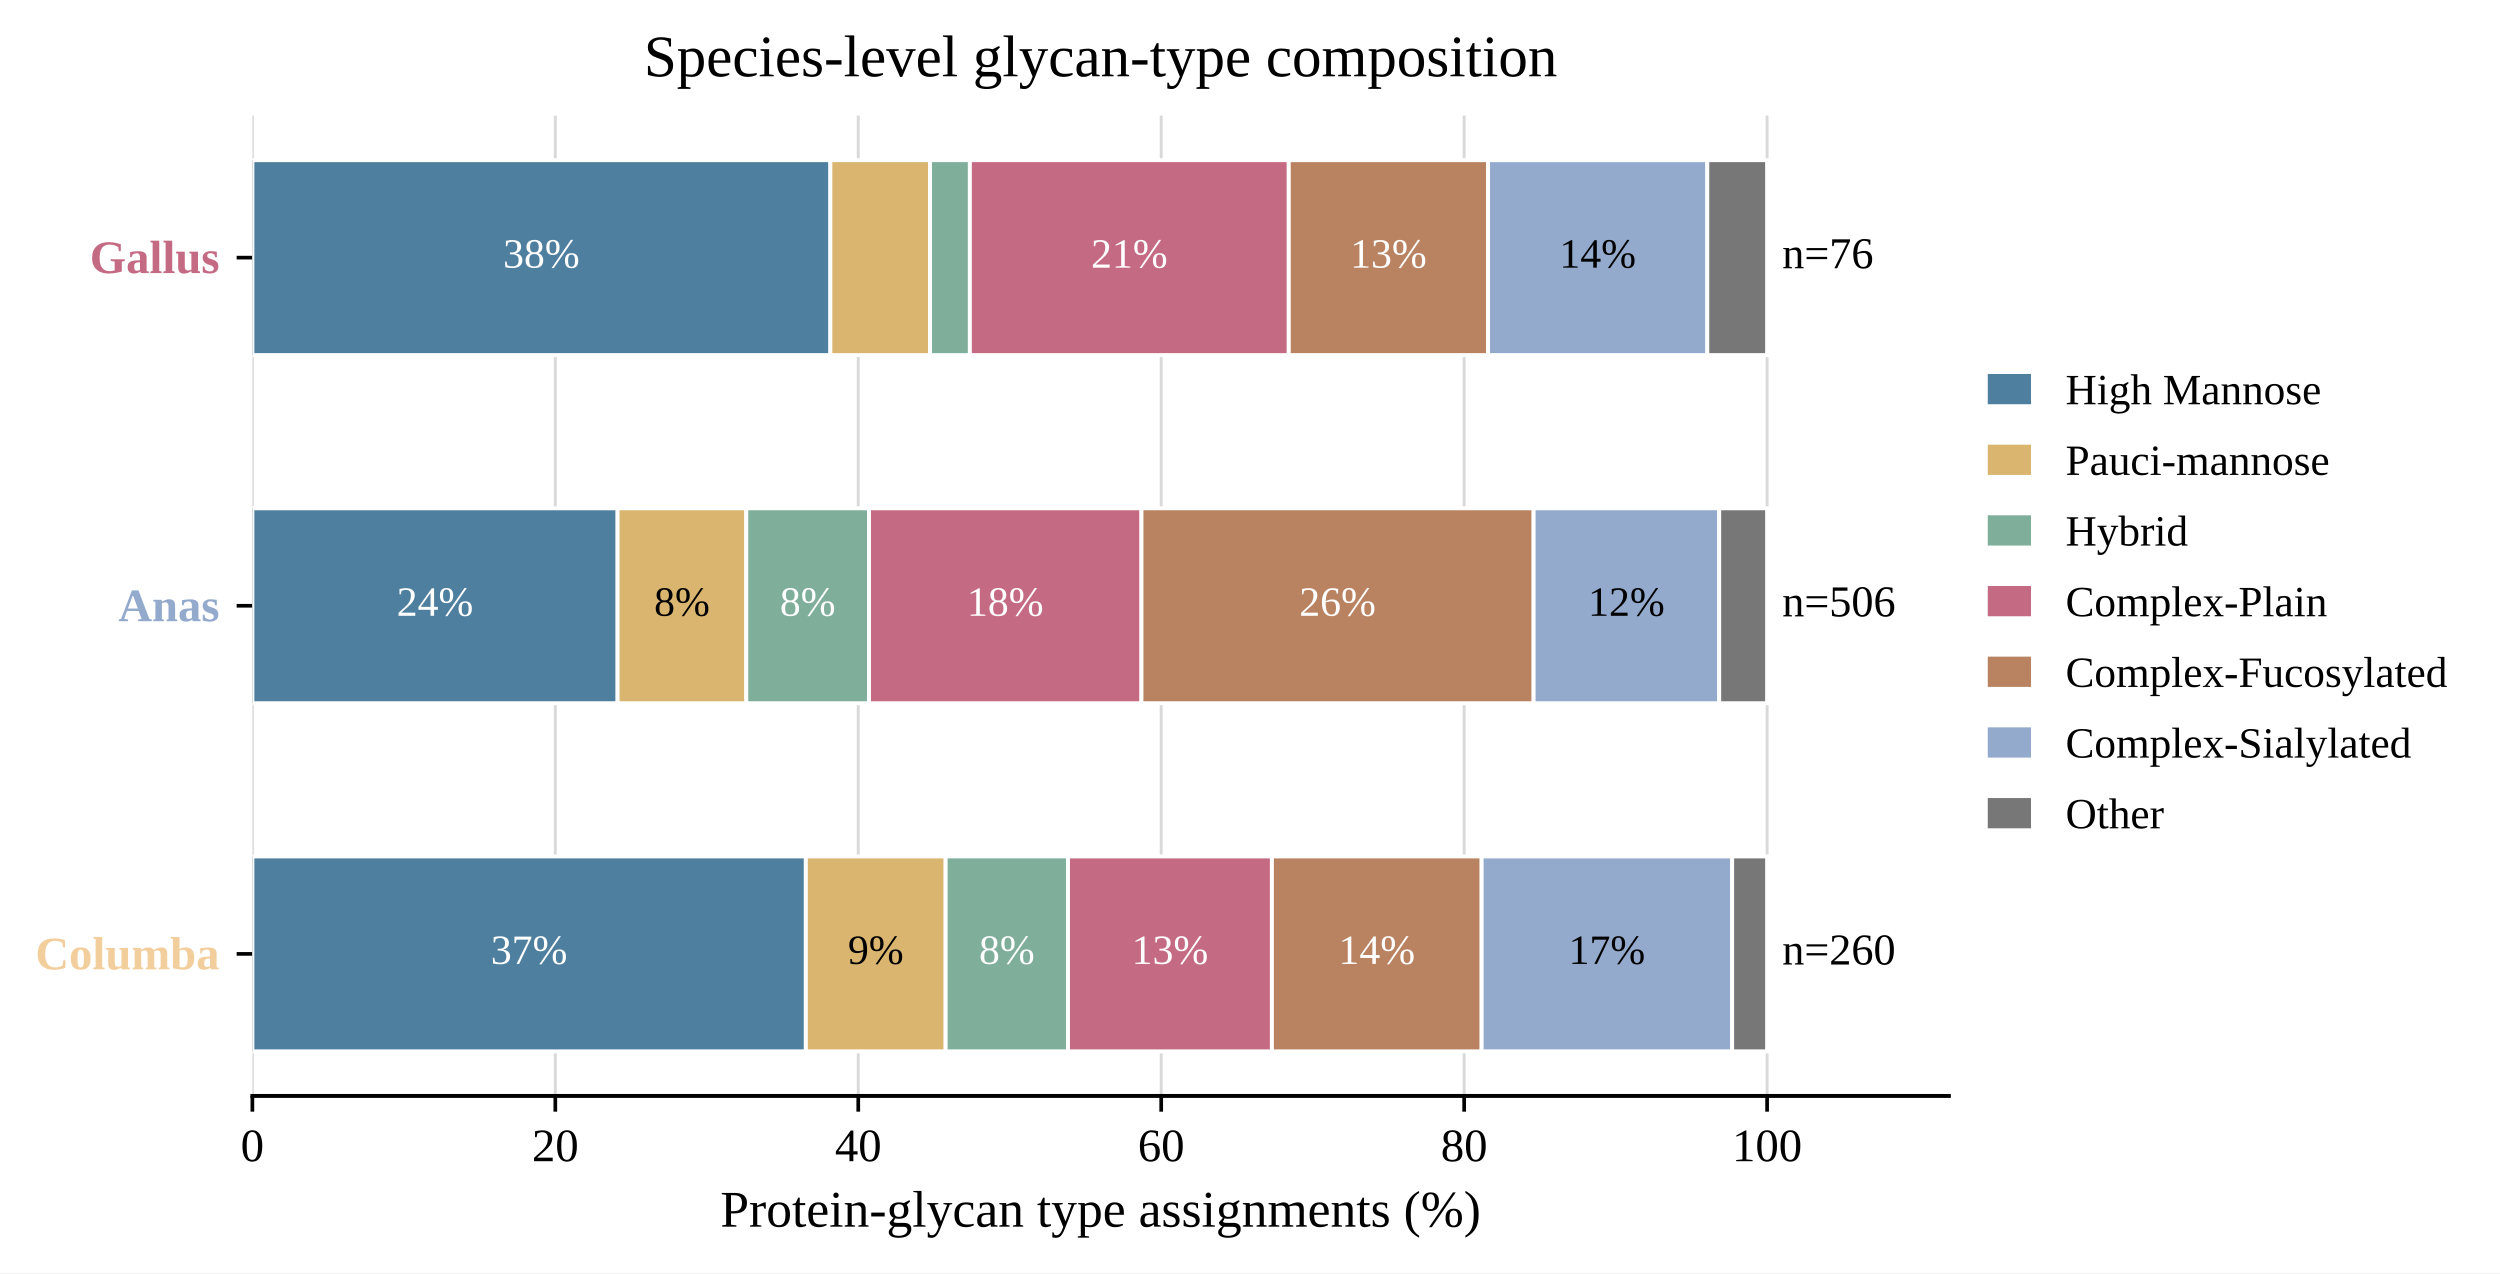
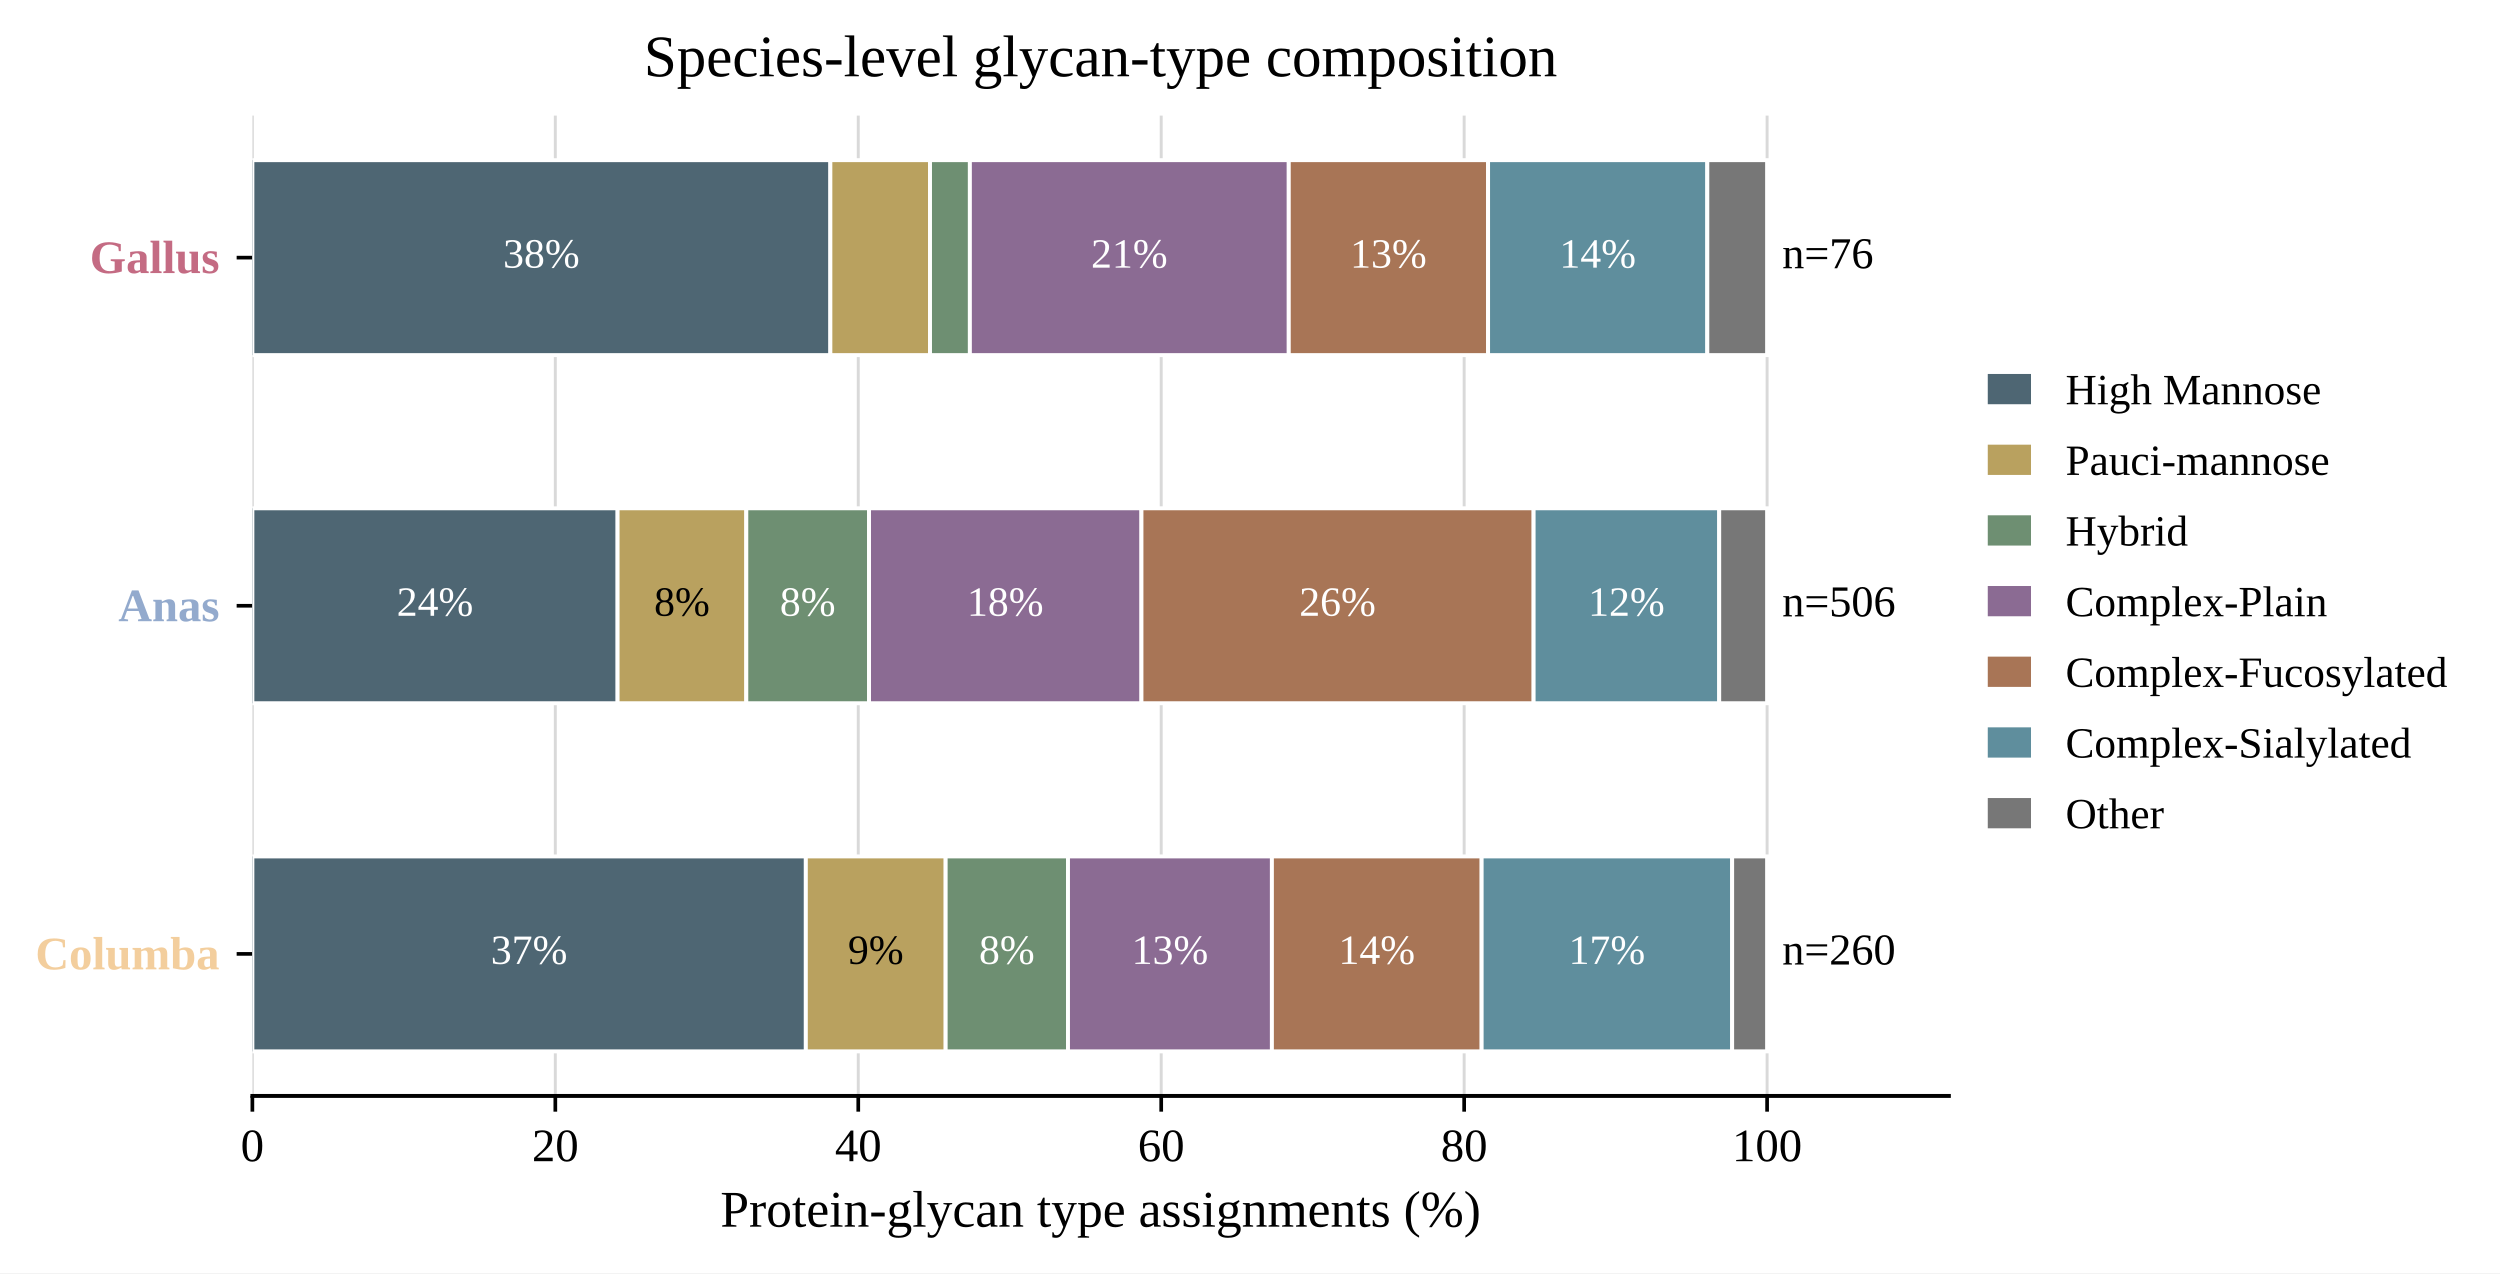
<svg xmlns="http://www.w3.org/2000/svg" xmlns:xlink="http://www.w3.org/1999/xlink" width="508.966pt" height="259.202pt" viewBox="0 0 508.966 259.202" version="1.1">
  <defs>
    <style type="text/css">*{stroke-linejoin: round; stroke-linecap: butt}</style>
  </defs>
  <g id="figure_1">
    <g id="patch_1">
      <path d="M -0 259.202  L 508.966 259.202  L 508.966 0  L -0 0  z " style="fill: #ffffff" />
    </g>
    <g id="axes_1">
      <g id="patch_2">
        <path d="M 51.379 223.117  L 396.763 223.117  L 396.763 23.532  L 51.379 23.532  z " style="fill: #ffffff" />
      </g>
      <g id="matplotlib.axis_1">
        <g id="xtick_1">
          <g id="line2d_1">
-             <path d="M 51.379 223.117  L 51.379 23.532  " clip-path="url(#p0dc5c8c6b2)" style="fill: none; stroke: #d9d9d9; stroke-width: 0.6; stroke-linecap: square" />
+             <path d="M 51.379 223.117  L 51.379 23.532  " clip-path="url(#p684a87a6aa)" style="fill: none; stroke: #d9d9d9; stroke-width: 0.6; stroke-linecap: square" />
          </g>
          <g id="line2d_2">
            <defs>
-               <path id="mfbda16a55e" d="M 0 0  L 0 3.2  " style="stroke: #000000; stroke-width: 0.75" />
+               <path id="m131aaa35c6" d="M 0 0  L 0 3.2  " style="stroke: #000000; stroke-width: 0.75" />
            </defs>
            <g>
-               <use xlink:href="#mfbda16a55e" x="51.379" y="223.117" style="stroke: #000000; stroke-width: 0.75" />
+               <use xlink:href="#m131aaa35c6" x="51.379" y="223.117" style="stroke: #000000; stroke-width: 0.75" />
            </g>
          </g>
          <g id="text_1">
            <text style="font-size: 9.5px; font-family: 'Times New Roman'; text-anchor: middle" x="51.379" y="236.413" transform="rotate(-0 51.37898 236.4131)">0</text>
          </g>
        </g>
        <g id="xtick_2">
          <g id="line2d_3">
-             <path d="M 113.055 223.117  L 113.055 23.532  " clip-path="url(#p0dc5c8c6b2)" style="fill: none; stroke: #d9d9d9; stroke-width: 0.6; stroke-linecap: square" />
+             <path d="M 113.055 223.117  L 113.055 23.532  " clip-path="url(#p684a87a6aa)" style="fill: none; stroke: #d9d9d9; stroke-width: 0.6; stroke-linecap: square" />
          </g>
          <g id="line2d_4">
            <g>
-               <use xlink:href="#mfbda16a55e" x="113.055" y="223.117" style="stroke: #000000; stroke-width: 0.75" />
+               <use xlink:href="#m131aaa35c6" x="113.055" y="223.117" style="stroke: #000000; stroke-width: 0.75" />
            </g>
          </g>
          <g id="text_2">
            <text style="font-size: 9.5px; font-family: 'Times New Roman'; text-anchor: middle" x="113.055" y="236.413" transform="rotate(-0 113.0547 236.4131)">20</text>
          </g>
        </g>
        <g id="xtick_3">
          <g id="line2d_5">
-             <path d="M 174.73 223.117  L 174.73 23.532  " clip-path="url(#p0dc5c8c6b2)" style="fill: none; stroke: #d9d9d9; stroke-width: 0.6; stroke-linecap: square" />
+             <path d="M 174.73 223.117  L 174.73 23.532  " clip-path="url(#p684a87a6aa)" style="fill: none; stroke: #d9d9d9; stroke-width: 0.6; stroke-linecap: square" />
          </g>
          <g id="line2d_6">
            <g>
-               <use xlink:href="#mfbda16a55e" x="174.73" y="223.117" style="stroke: #000000; stroke-width: 0.75" />
+               <use xlink:href="#m131aaa35c6" x="174.73" y="223.117" style="stroke: #000000; stroke-width: 0.75" />
            </g>
          </g>
          <g id="text_3">
            <text style="font-size: 9.5px; font-family: 'Times New Roman'; text-anchor: middle" x="174.73" y="236.413" transform="rotate(-0 174.7304 236.4131)">40</text>
          </g>
        </g>
        <g id="xtick_4">
          <g id="line2d_7">
-             <path d="M 236.406 223.117  L 236.406 23.532  " clip-path="url(#p0dc5c8c6b2)" style="fill: none; stroke: #d9d9d9; stroke-width: 0.6; stroke-linecap: square" />
+             <path d="M 236.406 223.117  L 236.406 23.532  " clip-path="url(#p684a87a6aa)" style="fill: none; stroke: #d9d9d9; stroke-width: 0.6; stroke-linecap: square" />
          </g>
          <g id="line2d_8">
            <g>
-               <use xlink:href="#mfbda16a55e" x="236.406" y="223.117" style="stroke: #000000; stroke-width: 0.75" />
+               <use xlink:href="#m131aaa35c6" x="236.406" y="223.117" style="stroke: #000000; stroke-width: 0.75" />
            </g>
          </g>
          <g id="text_4">
            <text style="font-size: 9.5px; font-family: 'Times New Roman'; text-anchor: middle" x="236.406" y="236.413" transform="rotate(-0 236.4061 236.4131)">60</text>
          </g>
        </g>
        <g id="xtick_5">
          <g id="line2d_9">
-             <path d="M 298.082 223.117  L 298.082 23.532  " clip-path="url(#p0dc5c8c6b2)" style="fill: none; stroke: #d9d9d9; stroke-width: 0.6; stroke-linecap: square" />
+             <path d="M 298.082 223.117  L 298.082 23.532  " clip-path="url(#p684a87a6aa)" style="fill: none; stroke: #d9d9d9; stroke-width: 0.6; stroke-linecap: square" />
          </g>
          <g id="line2d_10">
            <g>
-               <use xlink:href="#mfbda16a55e" x="298.082" y="223.117" style="stroke: #000000; stroke-width: 0.75" />
+               <use xlink:href="#m131aaa35c6" x="298.082" y="223.117" style="stroke: #000000; stroke-width: 0.75" />
            </g>
          </g>
          <g id="text_5">
            <text style="font-size: 9.5px; font-family: 'Times New Roman'; text-anchor: middle" x="298.082" y="236.413" transform="rotate(-0 298.0818 236.4131)">80</text>
          </g>
        </g>
        <g id="xtick_6">
          <g id="line2d_11">
-             <path d="M 359.758 223.117  L 359.758 23.532  " clip-path="url(#p0dc5c8c6b2)" style="fill: none; stroke: #d9d9d9; stroke-width: 0.6; stroke-linecap: square" />
+             <path d="M 359.758 223.117  L 359.758 23.532  " clip-path="url(#p684a87a6aa)" style="fill: none; stroke: #d9d9d9; stroke-width: 0.6; stroke-linecap: square" />
          </g>
          <g id="line2d_12">
            <g>
-               <use xlink:href="#mfbda16a55e" x="359.758" y="223.117" style="stroke: #000000; stroke-width: 0.75" />
+               <use xlink:href="#m131aaa35c6" x="359.758" y="223.117" style="stroke: #000000; stroke-width: 0.75" />
            </g>
          </g>
          <g id="text_6">
            <text style="font-size: 9.5px; font-family: 'Times New Roman'; text-anchor: middle" x="359.758" y="236.413" transform="rotate(-0 359.7576 236.4131)">100</text>
          </g>
        </g>
        <g id="text_7">
          <text style="font-size: 10.5px; font-family: 'Times New Roman'; text-anchor: middle" x="224.071" y="249.736" transform="rotate(-0 224.071 249.7361)">Protein-glycan type assignments (%)</text>
        </g>
      </g>
      <g id="matplotlib.axis_2">
        <g id="ytick_1">
          <g id="line2d_13">
            <defs>
-               <path id="m3185eb097c" d="M 0 0  L -3.2 0  " style="stroke: #000000; stroke-width: 0.75" />
+               <path id="m11449b7d4d" d="M 0 0  L -3.2 0  " style="stroke: #000000; stroke-width: 0.75" />
            </defs>
            <g>
-               <use xlink:href="#m3185eb097c" x="51.379" y="52.45" style="stroke: #000000; stroke-width: 0.75" />
+               <use xlink:href="#m11449b7d4d" x="51.379" y="52.45" style="stroke: #000000; stroke-width: 0.75" />
            </g>
          </g>
          <g id="text_8">
            <text style="font-weight: 700; font-size: 9.5px; font-family: 'Times New Roman'; text-anchor: end; fill: #c46b83" x="44.679" y="55.595" transform="rotate(-0 44.67898 55.59489)">Gallus</text>
          </g>
        </g>
        <g id="ytick_2">
          <g id="line2d_14">
            <g>
-               <use xlink:href="#m3185eb097c" x="51.379" y="123.325" style="stroke: #000000; stroke-width: 0.75" />
+               <use xlink:href="#m11449b7d4d" x="51.379" y="123.325" style="stroke: #000000; stroke-width: 0.75" />
            </g>
          </g>
          <g id="text_9">
            <text style="font-weight: 700; font-size: 9.5px; font-family: 'Times New Roman'; text-anchor: end; fill: #93aacd" x="44.679" y="126.47" transform="rotate(-0 44.67898 126.4699)">Anas</text>
          </g>
        </g>
        <g id="ytick_3">
          <g id="line2d_15">
            <g>
-               <use xlink:href="#m3185eb097c" x="51.379" y="194.2" style="stroke: #000000; stroke-width: 0.75" />
+               <use xlink:href="#m11449b7d4d" x="51.379" y="194.2" style="stroke: #000000; stroke-width: 0.75" />
            </g>
          </g>
          <g id="text_10">
            <text style="font-weight: 700; font-size: 9.5px; font-family: 'Times New Roman'; text-anchor: end; fill: #f3ce9d" x="44.679" y="197.345" transform="rotate(-0 44.67898 197.3449)">Columba</text>
          </g>
        </g>
      </g>
      <g id="patch_3">
-         <path d="M 51.379 32.605  L 169.05 32.605  L 169.05 72.294  L 51.379 72.294  z " clip-path="url(#p0dc5c8c6b2)" style="fill: #4f7f9f; stroke: #ffffff; stroke-width: 0.8; stroke-linejoin: miter" />
+         <path d="M 51.379 32.605  L 169.05 32.605  L 169.05 72.294  L 51.379 72.294  z " clip-path="url(#p684a87a6aa)" style="fill: #4e6673; stroke: #ffffff; stroke-width: 0.8; stroke-linejoin: miter" />
      </g>
      <g id="patch_4">
-         <path d="M 51.379 103.48  L 125.731 103.48  L 125.731 143.169  L 51.379 143.169  z " clip-path="url(#p0dc5c8c6b2)" style="fill: #4f7f9f; stroke: #ffffff; stroke-width: 0.8; stroke-linejoin: miter" />
+         <path d="M 51.379 103.48  L 125.731 103.48  L 125.731 143.169  L 51.379 143.169  z " clip-path="url(#p684a87a6aa)" style="fill: #4e6673; stroke: #ffffff; stroke-width: 0.8; stroke-linejoin: miter" />
      </g>
      <g id="patch_5">
-         <path d="M 51.379 174.355  L 164.056 174.355  L 164.056 214.044  L 51.379 214.044  z " clip-path="url(#p0dc5c8c6b2)" style="fill: #4f7f9f; stroke: #ffffff; stroke-width: 0.8; stroke-linejoin: miter" />
+         <path d="M 51.379 174.355  L 164.056 174.355  L 164.056 214.044  L 51.379 214.044  z " clip-path="url(#p684a87a6aa)" style="fill: #4e6673; stroke: #ffffff; stroke-width: 0.8; stroke-linejoin: miter" />
      </g>
      <g id="patch_6">
-         <path d="M 169.05 32.605  L 189.338 32.605  L 189.338 72.294  L 169.05 72.294  z " clip-path="url(#p0dc5c8c6b2)" style="fill: #d9b56f; stroke: #ffffff; stroke-width: 0.8; stroke-linejoin: miter" />
+         <path d="M 169.05 32.605  L 189.338 32.605  L 189.338 72.294  L 169.05 72.294  z " clip-path="url(#p684a87a6aa)" style="fill: #b9a15f; stroke: #ffffff; stroke-width: 0.8; stroke-linejoin: miter" />
      </g>
      <g id="patch_7">
-         <path d="M 125.731 103.48  L 151.937 103.48  L 151.937 143.169  L 125.731 143.169  z " clip-path="url(#p0dc5c8c6b2)" style="fill: #d9b56f; stroke: #ffffff; stroke-width: 0.8; stroke-linejoin: miter" />
+         <path d="M 125.731 103.48  L 151.937 103.48  L 151.937 143.169  L 125.731 143.169  z " clip-path="url(#p684a87a6aa)" style="fill: #b9a15f; stroke: #ffffff; stroke-width: 0.8; stroke-linejoin: miter" />
      </g>
      <g id="patch_8">
-         <path d="M 164.056 174.355  L 192.521 174.355  L 192.521 214.044  L 164.056 214.044  z " clip-path="url(#p0dc5c8c6b2)" style="fill: #d9b56f; stroke: #ffffff; stroke-width: 0.8; stroke-linejoin: miter" />
+         <path d="M 164.056 174.355  L 192.521 174.355  L 192.521 214.044  L 164.056 214.044  z " clip-path="url(#p684a87a6aa)" style="fill: #b9a15f; stroke: #ffffff; stroke-width: 0.8; stroke-linejoin: miter" />
      </g>
      <g id="patch_9">
-         <path d="M 189.338 32.605  L 197.453 32.605  L 197.453 72.294  L 189.338 72.294  z " clip-path="url(#p0dc5c8c6b2)" style="fill: #7fae9b; stroke: #ffffff; stroke-width: 0.8; stroke-linejoin: miter" />
+         <path d="M 189.338 32.605  L 197.453 32.605  L 197.453 72.294  L 189.338 72.294  z " clip-path="url(#p684a87a6aa)" style="fill: #6e8f72; stroke: #ffffff; stroke-width: 0.8; stroke-linejoin: miter" />
      </g>
      <g id="patch_10">
-         <path d="M 151.937 103.48  L 176.924 103.48  L 176.924 143.169  L 151.937 143.169  z " clip-path="url(#p0dc5c8c6b2)" style="fill: #7fae9b; stroke: #ffffff; stroke-width: 0.8; stroke-linejoin: miter" />
+         <path d="M 151.937 103.48  L 176.924 103.48  L 176.924 143.169  L 151.937 143.169  z " clip-path="url(#p684a87a6aa)" style="fill: #6e8f72; stroke: #ffffff; stroke-width: 0.8; stroke-linejoin: miter" />
      </g>
      <g id="patch_11">
-         <path d="M 192.521 174.355  L 217.429 174.355  L 217.429 214.044  L 192.521 214.044  z " clip-path="url(#p0dc5c8c6b2)" style="fill: #7fae9b; stroke: #ffffff; stroke-width: 0.8; stroke-linejoin: miter" />
+         <path d="M 192.521 174.355  L 217.429 174.355  L 217.429 214.044  L 192.521 214.044  z " clip-path="url(#p684a87a6aa)" style="fill: #6e8f72; stroke: #ffffff; stroke-width: 0.8; stroke-linejoin: miter" />
      </g>
      <g id="patch_12">
-         <path d="M 197.453 32.605  L 262.375 32.605  L 262.375 72.294  L 197.453 72.294  z " clip-path="url(#p0dc5c8c6b2)" style="fill: #c46b83; stroke: #ffffff; stroke-width: 0.8; stroke-linejoin: miter" />
+         <path d="M 197.453 32.605  L 262.375 32.605  L 262.375 72.294  L 197.453 72.294  z " clip-path="url(#p684a87a6aa)" style="fill: #8b6b93; stroke: #ffffff; stroke-width: 0.8; stroke-linejoin: miter" />
      </g>
      <g id="patch_13">
-         <path d="M 176.924 103.48  L 232.384 103.48  L 232.384 143.169  L 176.924 143.169  z " clip-path="url(#p0dc5c8c6b2)" style="fill: #c46b83; stroke: #ffffff; stroke-width: 0.8; stroke-linejoin: miter" />
+         <path d="M 176.924 103.48  L 232.384 103.48  L 232.384 143.169  L 176.924 143.169  z " clip-path="url(#p684a87a6aa)" style="fill: #8b6b93; stroke: #ffffff; stroke-width: 0.8; stroke-linejoin: miter" />
      </g>
      <g id="patch_14">
-         <path d="M 217.429 174.355  L 258.941 174.355  L 258.941 214.044  L 217.429 214.044  z " clip-path="url(#p0dc5c8c6b2)" style="fill: #c46b83; stroke: #ffffff; stroke-width: 0.8; stroke-linejoin: miter" />
+         <path d="M 217.429 174.355  L 258.941 174.355  L 258.941 214.044  L 217.429 214.044  z " clip-path="url(#p684a87a6aa)" style="fill: #8b6b93; stroke: #ffffff; stroke-width: 0.8; stroke-linejoin: miter" />
      </g>
      <g id="patch_15">
-         <path d="M 262.375 32.605  L 302.951 32.605  L 302.951 72.294  L 262.375 72.294  z " clip-path="url(#p0dc5c8c6b2)" style="fill: #b98362; stroke: #ffffff; stroke-width: 0.8; stroke-linejoin: miter" />
+         <path d="M 262.375 32.605  L 302.951 32.605  L 302.951 72.294  L 262.375 72.294  z " clip-path="url(#p684a87a6aa)" style="fill: #a87556; stroke: #ffffff; stroke-width: 0.8; stroke-linejoin: miter" />
      </g>
      <g id="patch_16">
-         <path d="M 232.384 103.48  L 312.221 103.48  L 312.221 143.169  L 232.384 143.169  z " clip-path="url(#p0dc5c8c6b2)" style="fill: #b98362; stroke: #ffffff; stroke-width: 0.8; stroke-linejoin: miter" />
+         <path d="M 232.384 103.48  L 312.221 103.48  L 312.221 143.169  L 232.384 143.169  z " clip-path="url(#p684a87a6aa)" style="fill: #a87556; stroke: #ffffff; stroke-width: 0.8; stroke-linejoin: miter" />
      </g>
      <g id="patch_17">
-         <path d="M 258.941 174.355  L 301.64 174.355  L 301.64 214.044  L 258.941 214.044  z " clip-path="url(#p0dc5c8c6b2)" style="fill: #b98362; stroke: #ffffff; stroke-width: 0.8; stroke-linejoin: miter" />
+         <path d="M 258.941 174.355  L 301.64 174.355  L 301.64 214.044  L 258.941 214.044  z " clip-path="url(#p684a87a6aa)" style="fill: #a87556; stroke: #ffffff; stroke-width: 0.8; stroke-linejoin: miter" />
      </g>
      <g id="patch_18">
-         <path d="M 302.951 32.605  L 347.585 32.605  L 347.585 72.294  L 302.951 72.294  z " clip-path="url(#p0dc5c8c6b2)" style="fill: #93aacd; stroke: #ffffff; stroke-width: 0.8; stroke-linejoin: miter" />
+         <path d="M 302.951 32.605  L 347.585 32.605  L 347.585 72.294  L 302.951 72.294  z " clip-path="url(#p684a87a6aa)" style="fill: #5f8e9d; stroke: #ffffff; stroke-width: 0.8; stroke-linejoin: miter" />
      </g>
      <g id="patch_19">
-         <path d="M 312.221 103.48  L 350.006 103.48  L 350.006 143.169  L 312.221 143.169  z " clip-path="url(#p0dc5c8c6b2)" style="fill: #93aacd; stroke: #ffffff; stroke-width: 0.8; stroke-linejoin: miter" />
+         <path d="M 312.221 103.48  L 350.006 103.48  L 350.006 143.169  L 312.221 143.169  z " clip-path="url(#p684a87a6aa)" style="fill: #5f8e9d; stroke: #ffffff; stroke-width: 0.8; stroke-linejoin: miter" />
      </g>
      <g id="patch_20">
-         <path d="M 301.64 174.355  L 352.641 174.355  L 352.641 214.044  L 301.64 214.044  z " clip-path="url(#p0dc5c8c6b2)" style="fill: #93aacd; stroke: #ffffff; stroke-width: 0.8; stroke-linejoin: miter" />
+         <path d="M 301.64 174.355  L 352.641 174.355  L 352.641 214.044  L 301.64 214.044  z " clip-path="url(#p684a87a6aa)" style="fill: #5f8e9d; stroke: #ffffff; stroke-width: 0.8; stroke-linejoin: miter" />
      </g>
      <g id="patch_21">
-         <path d="M 347.585 32.605  L 359.758 32.605  L 359.758 72.294  L 347.585 72.294  z " clip-path="url(#p0dc5c8c6b2)" style="fill: #777777; stroke: #ffffff; stroke-width: 0.8; stroke-linejoin: miter" />
+         <path d="M 347.585 32.605  L 359.758 32.605  L 359.758 72.294  L 347.585 72.294  z " clip-path="url(#p684a87a6aa)" style="fill: #777777; stroke: #ffffff; stroke-width: 0.8; stroke-linejoin: miter" />
      </g>
      <g id="patch_22">
-         <path d="M 350.006 103.48  L 359.758 103.48  L 359.758 143.169  L 350.006 143.169  z " clip-path="url(#p0dc5c8c6b2)" style="fill: #777777; stroke: #ffffff; stroke-width: 0.8; stroke-linejoin: miter" />
+         <path d="M 350.006 103.48  L 359.758 103.48  L 359.758 143.169  L 350.006 143.169  z " clip-path="url(#p684a87a6aa)" style="fill: #777777; stroke: #ffffff; stroke-width: 0.8; stroke-linejoin: miter" />
      </g>
      <g id="patch_23">
-         <path d="M 352.641 174.355  L 359.758 174.355  L 359.758 214.044  L 352.641 214.044  z " clip-path="url(#p0dc5c8c6b2)" style="fill: #777777; stroke: #ffffff; stroke-width: 0.8; stroke-linejoin: miter" />
+         <path d="M 352.641 174.355  L 359.758 174.355  L 359.758 214.044  L 352.641 214.044  z " clip-path="url(#p684a87a6aa)" style="fill: #777777; stroke: #ffffff; stroke-width: 0.8; stroke-linejoin: miter" />
      </g>
      <g id="patch_24">
        <path d="M 51.379 223.117  L 396.763 223.117  " style="fill: none; stroke: #000000; stroke-width: 0.8; stroke-linejoin: miter; stroke-linecap: square" />
      </g>
      <g id="text_11">
        <text style="font-size: 8.5px; font-family: 'Times New Roman'; text-anchor: middle; fill: #ffffff" x="110.214" y="54.491" transform="rotate(-0 110.2144 54.49149)">38%</text>
      </g>
      <g id="text_12">
        <text style="font-size: 8.5px; font-family: 'Times New Roman'; text-anchor: middle; fill: #ffffff" x="88.555" y="125.366" transform="rotate(-0 88.55506 125.3665)">24%</text>
      </g>
      <g id="text_13">
        <text style="font-size: 8.5px; font-family: 'Times New Roman'; text-anchor: middle; fill: #ffffff" x="107.717" y="196.241" transform="rotate(-0 107.7174 196.2415)">37%</text>
      </g>
      <g id="text_14">
        <text style="font-size: 8.5px; font-family: 'Times New Roman'; text-anchor: middle" x="138.834" y="125.366" transform="rotate(-0 138.8342 125.3665)">8%</text>
      </g>
      <g id="text_15">
        <text style="font-size: 8.5px; font-family: 'Times New Roman'; text-anchor: middle" x="178.289" y="196.241" transform="rotate(-0 178.2886 196.2415)">9%</text>
      </g>
      <g id="text_16">
        <text style="font-size: 8.5px; font-family: 'Times New Roman'; text-anchor: middle; fill: #ffffff" x="164.431" y="125.366" transform="rotate(-0 164.4308 125.3665)">8%</text>
      </g>
      <g id="text_17">
        <text style="font-size: 8.5px; font-family: 'Times New Roman'; text-anchor: middle; fill: #ffffff" x="204.975" y="196.241" transform="rotate(-0 204.9752 196.2415)">8%</text>
      </g>
      <g id="text_18">
        <text style="font-size: 8.5px; font-family: 'Times New Roman'; text-anchor: middle; fill: #ffffff" x="229.914" y="54.491" transform="rotate(-0 229.9139 54.49149)">21%</text>
      </g>
      <g id="text_19">
        <text style="font-size: 8.5px; font-family: 'Times New Roman'; text-anchor: middle; fill: #ffffff" x="204.654" y="125.366" transform="rotate(-0 204.6541 125.3665)">18%</text>
      </g>
      <g id="text_20">
        <text style="font-size: 8.5px; font-family: 'Times New Roman'; text-anchor: middle; fill: #ffffff" x="238.185" y="196.241" transform="rotate(-0 238.1852 196.2415)">13%</text>
      </g>
      <g id="text_21">
        <text style="font-size: 8.5px; font-family: 'Times New Roman'; text-anchor: middle; fill: #ffffff" x="282.663" y="54.491" transform="rotate(-0 282.6629 54.49149)">13%</text>
      </g>
      <g id="text_22">
        <text style="font-size: 8.5px; font-family: 'Times New Roman'; text-anchor: middle; fill: #ffffff" x="272.302" y="125.366" transform="rotate(-0 272.3024 125.3665)">26%</text>
      </g>
      <g id="text_23">
        <text style="font-size: 8.5px; font-family: 'Times New Roman'; text-anchor: middle; fill: #ffffff" x="280.291" y="196.241" transform="rotate(-0 280.2908 196.2415)">14%</text>
      </g>
      <g id="text_24">
-         <text style="font-size: 8.5px; font-family: 'Times New Roman'; text-anchor: middle" x="325.268" y="54.491" transform="rotate(-0 325.2678 54.49149)">14%</text>
+         <text style="font-size: 8.5px; font-family: 'Times New Roman'; text-anchor: middle; fill: #ffffff" x="325.268" y="54.491" transform="rotate(-0 325.2678 54.49149)">14%</text>
      </g>
      <g id="text_25">
-         <text style="font-size: 8.5px; font-family: 'Times New Roman'; text-anchor: middle" x="331.114" y="125.366" transform="rotate(-0 331.1137 125.3665)">12%</text>
+         <text style="font-size: 8.5px; font-family: 'Times New Roman'; text-anchor: middle; fill: #ffffff" x="331.114" y="125.366" transform="rotate(-0 331.1137 125.3665)">12%</text>
      </g>
      <g id="text_26">
-         <text style="font-size: 8.5px; font-family: 'Times New Roman'; text-anchor: middle" x="327.141" y="196.241" transform="rotate(-0 327.1406 196.2415)">17%</text>
+         <text style="font-size: 8.5px; font-family: 'Times New Roman'; text-anchor: middle; fill: #ffffff" x="327.141" y="196.241" transform="rotate(-0 327.1406 196.2415)">17%</text>
      </g>
      <g id="text_27">
        <text style="font-size: 9px; font-family: 'Times New Roman'; text-anchor: start" x="362.841" y="54.612" transform="rotate(-0 362.8413 54.61161)">n=76</text>
      </g>
      <g id="text_28">
        <text style="font-size: 9px; font-family: 'Times New Roman'; text-anchor: start" x="362.841" y="125.487" transform="rotate(-0 362.8413 125.4866)">n=506</text>
      </g>
      <g id="text_29">
        <text style="font-size: 9px; font-family: 'Times New Roman'; text-anchor: start" x="362.841" y="196.362" transform="rotate(-0 362.8413 196.3616)">n=260</text>
      </g>
      <g id="text_30">
        <text style="font-size: 12px; font-family: 'Times New Roman'; text-anchor: middle" x="224.071" y="15.533" transform="rotate(-0 224.071 15.5325)">Species-level glycan-type composition</text>
      </g>
      <g id="legend_1">
        <g id="patch_25">
-           <path d="M 404.683 82.295  L 413.483 82.295  L 413.483 76.135  L 404.683 76.135  z " style="fill: #4f7f9f" />
+           <path d="M 404.683 82.295  L 413.483 82.295  L 413.483 76.135  L 404.683 76.135  z " style="fill: #4e6673" />
        </g>
        <g id="text_31">
          <text style="font-size: 8.8px; font-family: 'Times New Roman'; text-anchor: start" x="420.523" y="82.295" transform="rotate(-0 420.523 82.29519)">High Mannose</text>
        </g>
        <g id="patch_26">
-           <path d="M 404.683 96.69  L 413.483 96.69  L 413.483 90.53  L 404.683 90.53  z " style="fill: #d9b56f" />
+           <path d="M 404.683 96.69  L 413.483 96.69  L 413.483 90.53  L 404.683 90.53  z " style="fill: #b9a15f" />
        </g>
        <g id="text_32">
          <text style="font-size: 8.8px; font-family: 'Times New Roman'; text-anchor: start" x="420.523" y="96.69" transform="rotate(-0 420.523 96.69006)">Pauci-mannose</text>
        </g>
        <g id="patch_27">
-           <path d="M 404.683 111.068  L 413.483 111.068  L 413.483 104.908  L 404.683 104.908  z " style="fill: #7fae9b" />
+           <path d="M 404.683 111.068  L 413.483 111.068  L 413.483 104.908  L 404.683 104.908  z " style="fill: #6e8f72" />
        </g>
        <g id="text_33">
          <text style="font-size: 8.8px; font-family: 'Times New Roman'; text-anchor: start" x="420.523" y="111.068" transform="rotate(-0 420.523 111.0684)">Hybrid</text>
        </g>
        <g id="patch_28">
-           <path d="M 404.683 125.463  L 413.483 125.463  L 413.483 119.303  L 404.683 119.303  z " style="fill: #c46b83" />
+           <path d="M 404.683 125.463  L 413.483 125.463  L 413.483 119.303  L 404.683 119.303  z " style="fill: #8b6b93" />
        </g>
        <g id="text_34">
          <text style="font-size: 8.8px; font-family: 'Times New Roman'; text-anchor: start" x="420.523" y="125.463" transform="rotate(-0 420.523 125.4633)">Complex-Plain</text>
        </g>
        <g id="patch_29">
-           <path d="M 404.683 139.842  L 413.483 139.842  L 413.483 133.682  L 404.683 133.682  z " style="fill: #b98362" />
+           <path d="M 404.683 139.842  L 413.483 139.842  L 413.483 133.682  L 404.683 133.682  z " style="fill: #a87556" />
        </g>
        <g id="text_35">
          <text style="font-size: 8.8px; font-family: 'Times New Roman'; text-anchor: start" x="420.523" y="139.842" transform="rotate(-0 420.523 139.8417)">Complex-Fucosylated</text>
        </g>
        <g id="patch_30">
-           <path d="M 404.683 154.237  L 413.483 154.237  L 413.483 148.077  L 404.683 148.077  z " style="fill: #93aacd" />
+           <path d="M 404.683 154.237  L 413.483 154.237  L 413.483 148.077  L 404.683 148.077  z " style="fill: #5f8e9d" />
        </g>
        <g id="text_36">
          <text style="font-size: 8.8px; font-family: 'Times New Roman'; text-anchor: start" x="420.523" y="154.237" transform="rotate(-0 420.523 154.2366)">Complex-Sialylated</text>
        </g>
        <g id="patch_31">
          <path d="M 404.683 168.631  L 413.483 168.631  L 413.483 162.471  L 404.683 162.471  z " style="fill: #777777" />
        </g>
        <g id="text_37">
          <text style="font-size: 8.8px; font-family: 'Times New Roman'; text-anchor: start" x="420.523" y="168.631" transform="rotate(-0 420.523 168.6314)">Other</text>
        </g>
      </g>
    </g>
  </g>
  <defs>
-     <clipPath id="p0dc5c8c6b2">
+     <clipPath id="p684a87a6aa">
      <rect x="51.379" y="23.532" width="345.384" height="199.584" />
    </clipPath>
  </defs>
</svg>
